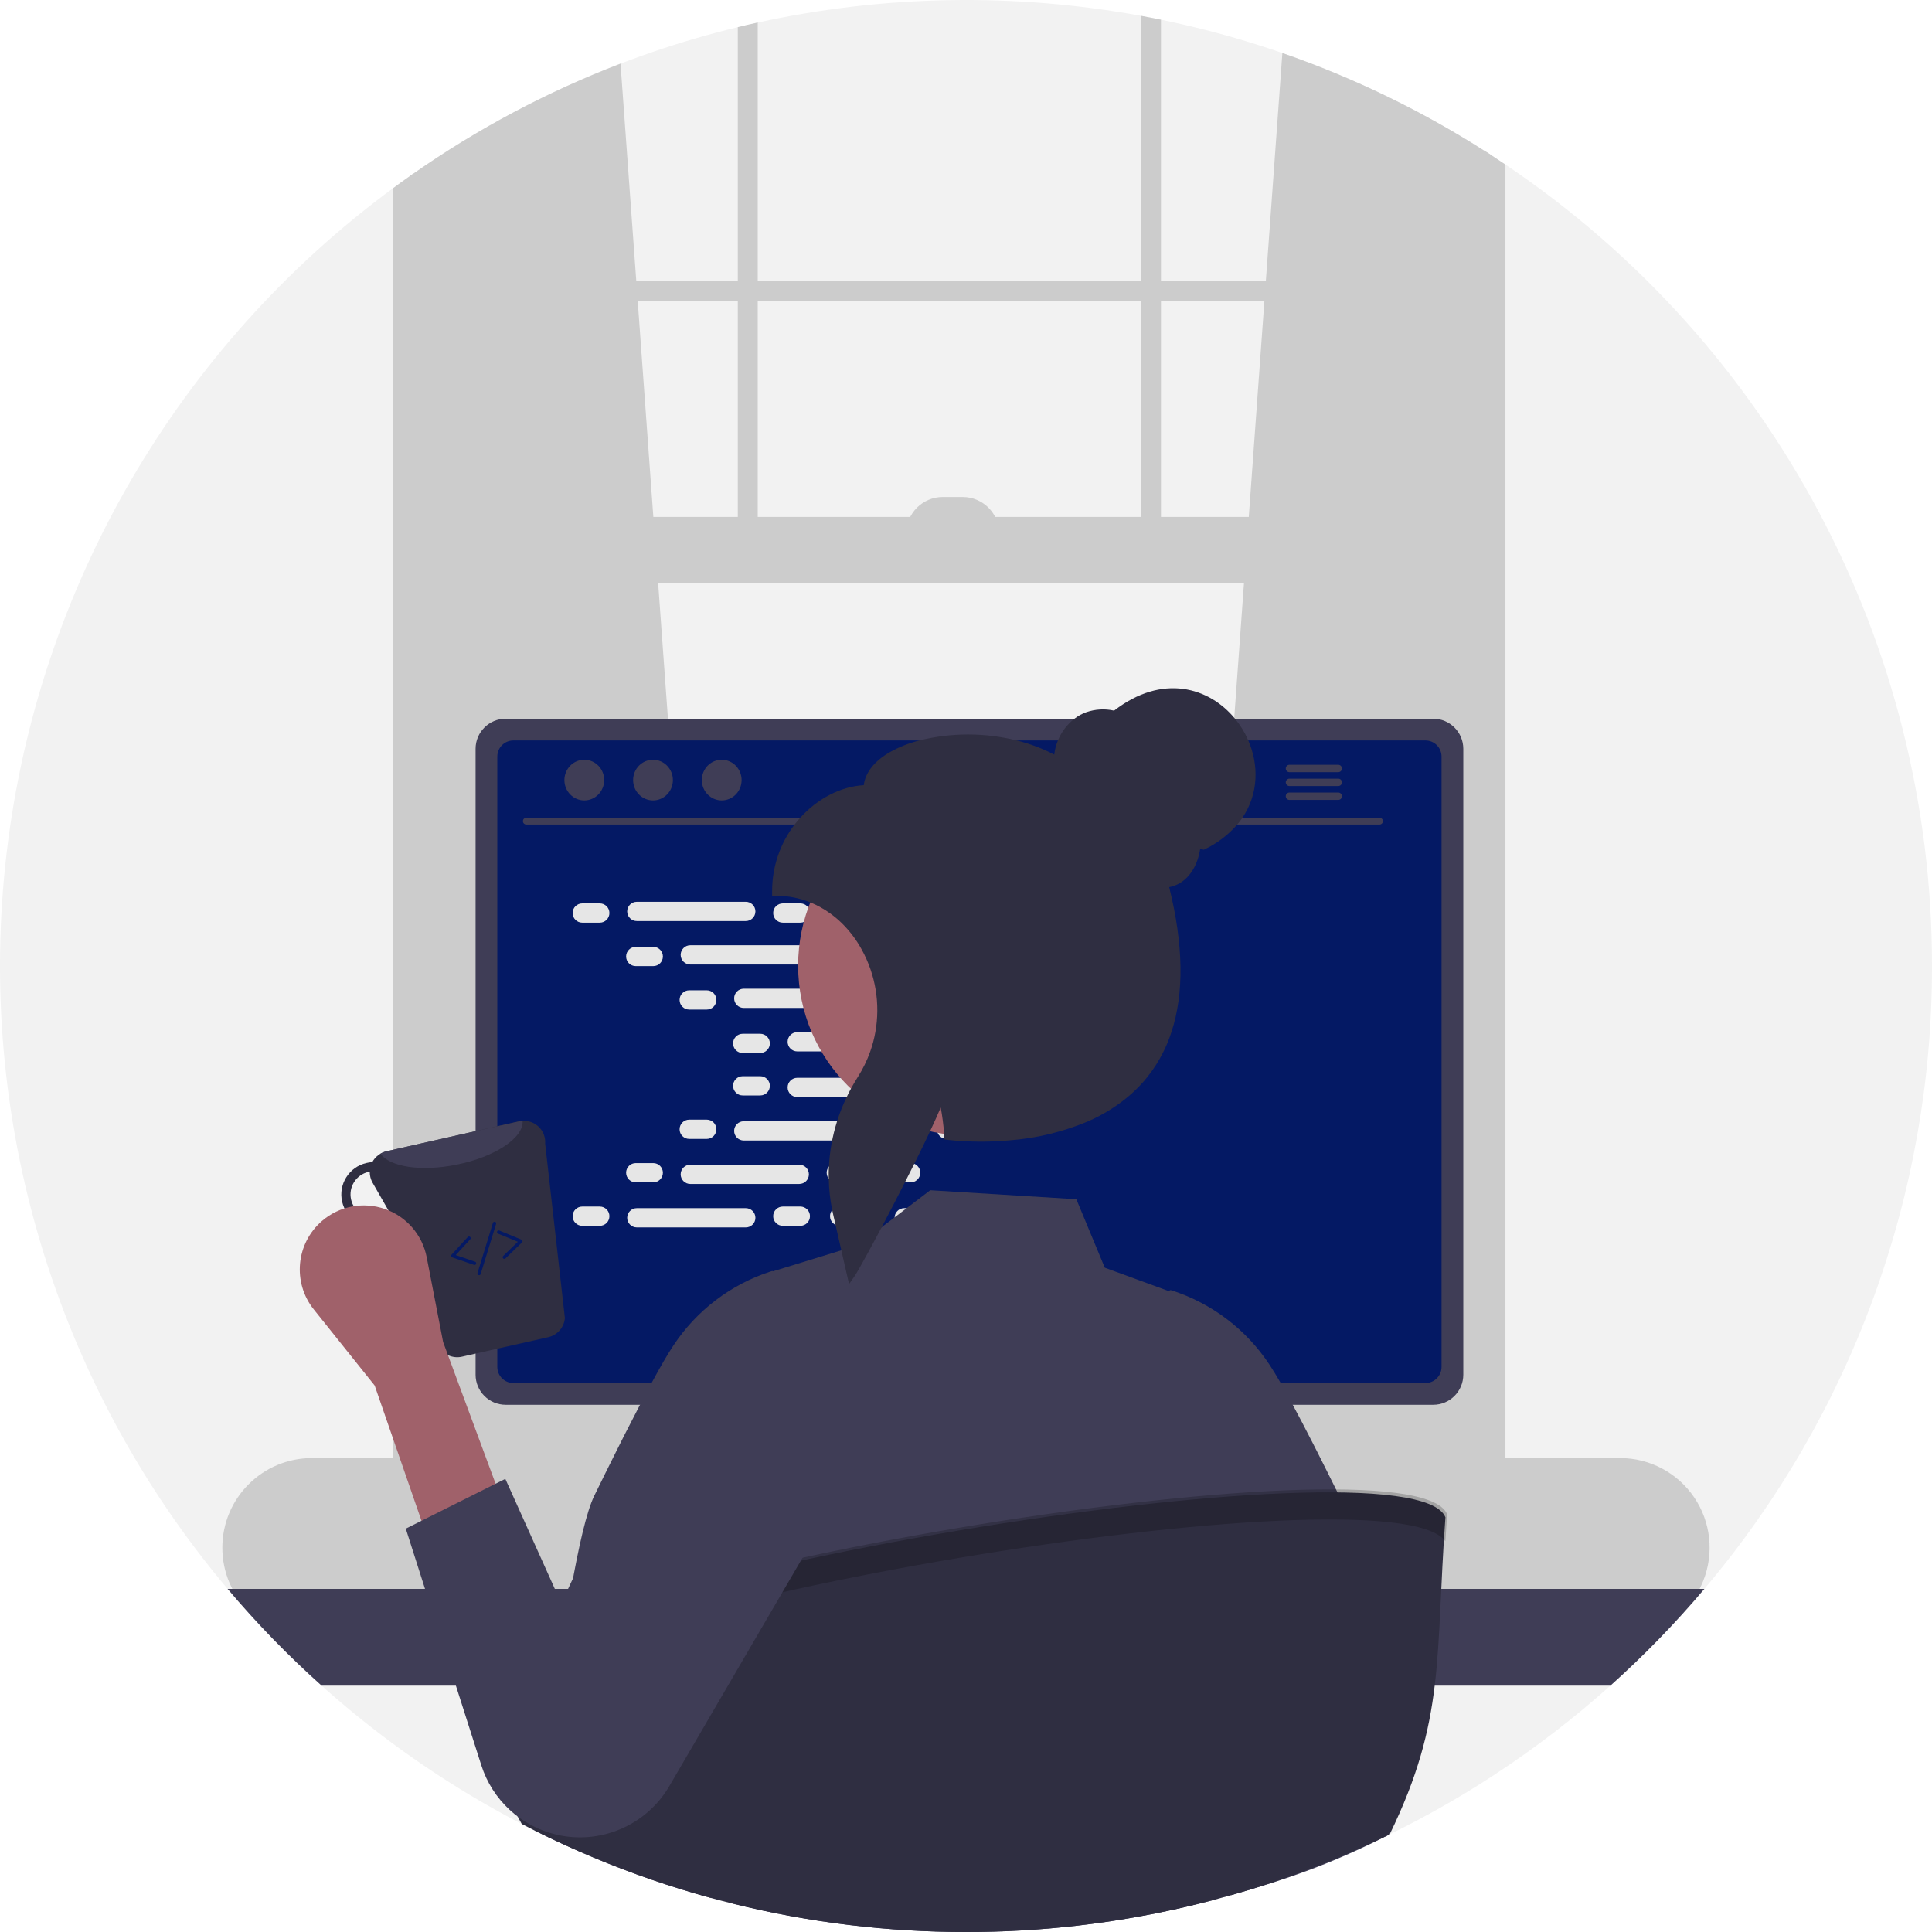
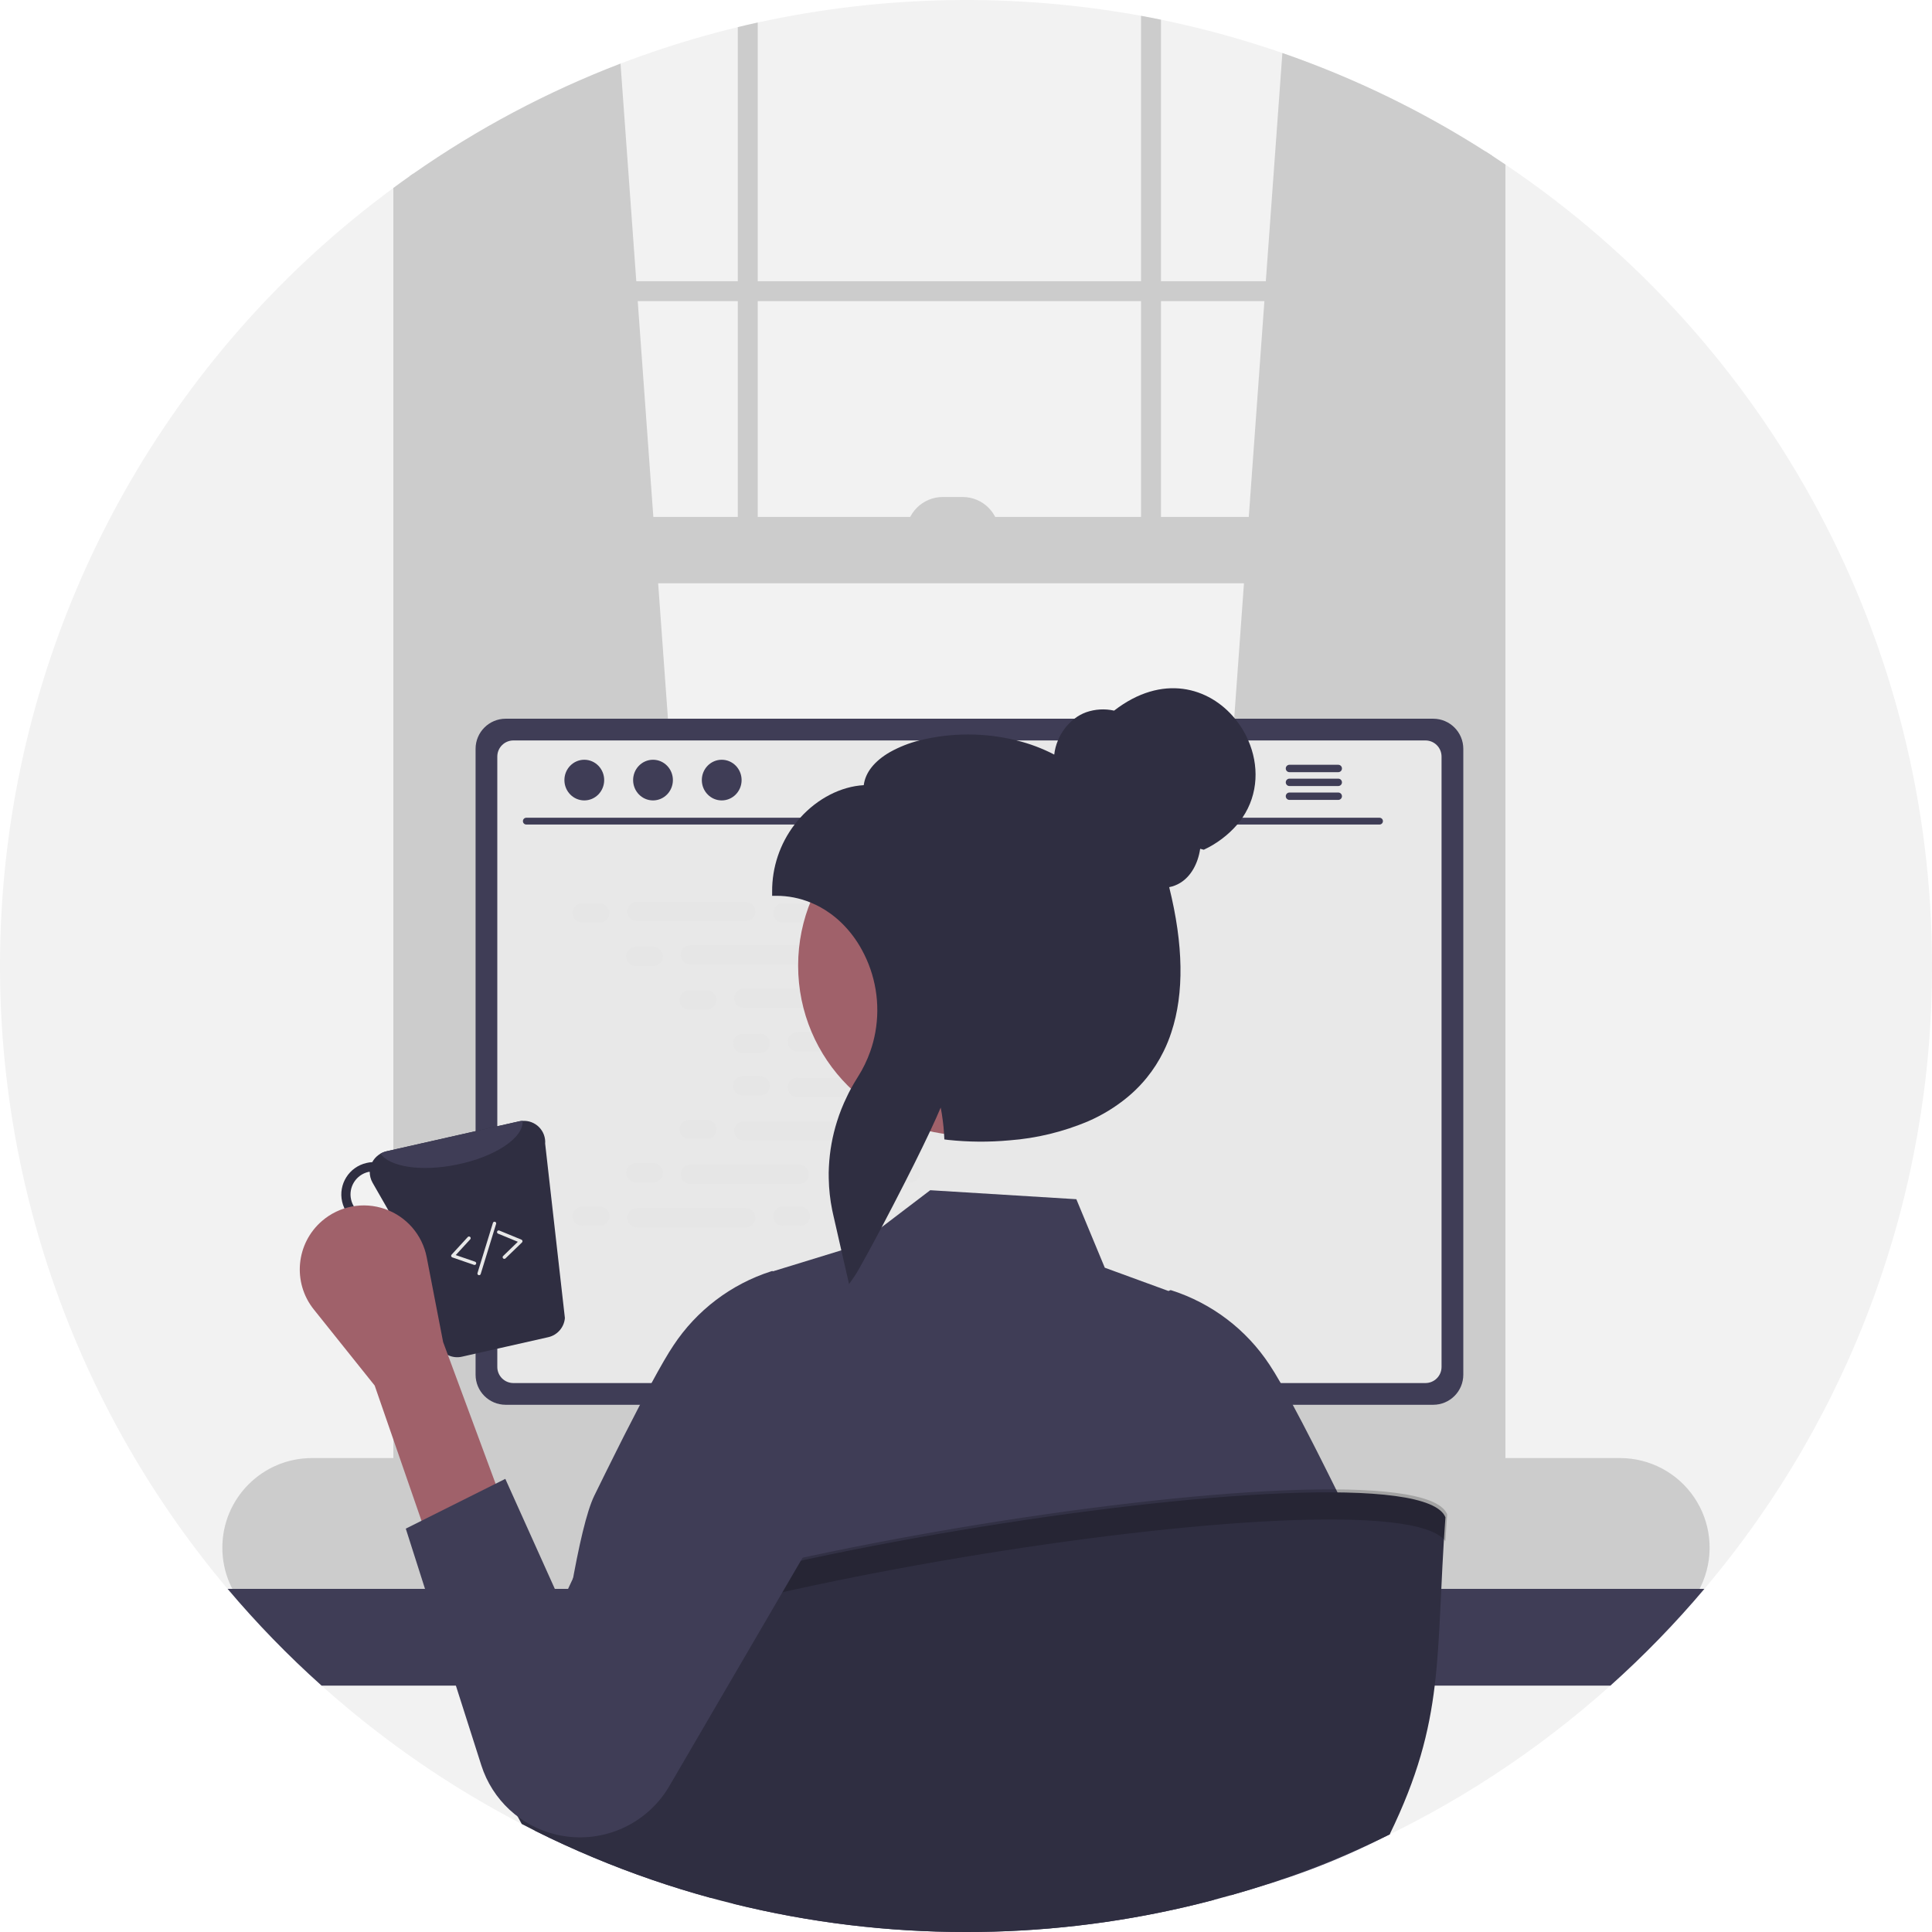
<svg xmlns="http://www.w3.org/2000/svg" data-name="Layer 1" width="578" height="578" viewBox="0 0 578 578">
  <path d="M889,450a287.861,287.861,0,0,1-68.09,186.34c-1.6,1.9-3.23,3.77-4.89,5.63a290.588,290.588,0,0,1-67.49,55.99q-8.67,5.205-17.72,9.81c-.61.31-1.23.62-1.84.92-.73.37-1.47.73-2.21,1.09A286.159,286.159,0,0,1,679.24,728q-2.55.72-5.11,1.4a288.588,288.588,0,0,1-65.84,9.49c-1.16.03-2.3.05-3.4.07-.39.01-.77.02-1.15.02-1.25.01-2.49.02-3.74.02a289.271,289.271,0,0,1-69.54-8.43q-3.42-.84-6.81-1.77a285.473,285.473,0,0,1-34.97-12.03q-9-3.75-17.68-8.09c-1.31-.66-2.62-1.32-3.91-2-.55-.27-1.09-.56-1.63-.84a290.458,290.458,0,0,1-81.65-64.06c-1.6-1.79-3.17-3.61-4.72-5.44a289.025,289.025,0,0,1,49.59-419.1c1.64-1.21,3.29-2.41,4.96-3.58q.495-.345.99-.69a286.753,286.753,0,0,1,97.1-43.85c1.98-.49,3.96-.95,5.96-1.38a291.798,291.798,0,0,1,114.68-2.01c1.99.37,3.98.75,5.96,1.16a287.281,287.281,0,0,1,97.1,39.43c.66.42,1.32.84,1.98,1.28,1.33.86,2.66,1.74,3.97,2.63A288.686,288.686,0,0,1,889,450Z" transform="translate(-311 -161)" fill="#f2f2f2" />
  <path d="M527,599.51l-92.37,8.2-.99.09V213.66q.495-.345.99-.69a288.323,288.323,0,0,1,62.01-32.94l4.72,65.1.43,5.96,4.67,64.56L507.9,335.51l18.93,261.7Z" transform="translate(-311 -161)" fill="#ccc" />
  <path d="M755.43,206.32c.66.42,1.32.84,1.98,1.28V607.8l-1.98-.18-91.37-8.11.17-2.3L683.16,335.51l1.44-19.86,4.67-64.56.43-5.96,4.95-68.27A287.687,287.687,0,0,1,755.43,206.32Z" transform="translate(-311 -161)" fill="#ccc" />
  <path d="M755.43,206.32V613.26c0,7.81-5.38,14.16-12,14.16H446.63c-5.48,0-10.13-4.36-11.54-10.31a16.108,16.108,0,0,1-.46-3.85V212.97q-.495.345-.99.69c-1.67,1.17-3.32,2.37-4.96,3.58V613.26a22.919,22.919,0,0,0,6.18,16,17.06,17.06,0,0,0,7.78,4.66,15.118,15.118,0,0,0,3.99.53h296.8a15.249,15.249,0,0,0,4-.53c7.98-2.15,13.95-10.59,13.95-20.66V210.23c-1.31-.89-2.64-1.77-3.97-2.63C756.75,207.16,756.09,206.74,755.43,206.32Z" transform="translate(-311 -161)" fill="#ccc" />
  <rect x="120.655" y="84.134" width="326.752" height="5.959" fill="#ccc" />
  <path d="M531.73,169.12c1.98-.49,3.96-.95,5.96-1.38V329.55h-5.96Z" transform="translate(-311 -161)" fill="#ccc" />
  <path d="M652.37,165.73c1.99.37,3.98.75,5.96,1.16V329.55h-5.96Z" transform="translate(-311 -161)" fill="#ccc" />
  <path d="M795.65,597.21H404.34a26.82,26.82,0,0,0,0,53.64H795.65a26.76,26.76,0,0,0,20.12-9.11,27.096,27.096,0,0,0,3.02-4.18,25.54,25.54,0,0,0,1.75-3.56,26.803,26.803,0,0,0-24.89-36.79Z" transform="translate(-311 -161)" fill="#ccc" />
  <rect x="122.642" y="154.649" width="324.766" height="19.863" fill="#ccc" />
  <path d="M282.045,148.69h5.959a10.925,10.925,0,0,1,10.925,10.925v0a0,0,0,0,1,0,0h-27.809a0,0,0,0,1,0,0v0a10.925,10.925,0,0,1,10.925-10.925Z" fill="#ccc" />
  <path d="M820.91,636.34a289.004,289.004,0,0,1-28.12,28.95H407.21a289.004,289.004,0,0,1-28.12-28.95Z" transform="translate(-311 -161)" fill="#3f3d56" />
  <path d="M632.28,536.07H567.36a3.175,3.175,0,0,0-1.03.16,3.448,3.448,0,0,0-2.43,3.3V642.09h71.85V539.53A3.463,3.463,0,0,0,632.28,536.07Zm-24.57,50.6a7.531,7.531,0,0,1-1.56,4.6,7.665,7.665,0,0,1-13.78-4.6v-11.9a7.67,7.67,0,0,1,15.34,0Z" transform="translate(-311 -161)" fill="#2f2e41" />
  <path d="M563.68,638.81v9.89a1.94,1.94,0,0,0,1.93,1.94h68.43a1.946,1.946,0,0,0,1.93-1.94v-9.89Z" transform="translate(-311 -161)" fill="#3f3d56" />
  <path d="M739.78,376.02H462.28a9.011,9.011,0,0,0-9,8.99V572.27a9.007,9.007,0,0,0,9,9h277.5a9.007,9.007,0,0,0,9-9V385.01A9.012,9.012,0,0,0,739.78,376.02Z" transform="translate(-311 -161)" fill="#3f3d56" />
-   <path d="M737.46,382.52H464.59a4.82,4.82,0,0,0-4.81,4.82V569.96a4.818,4.818,0,0,0,4.81,4.81H737.46a4.818,4.818,0,0,0,4.81-4.81V387.34A4.821,4.821,0,0,0,737.46,382.52Z" transform="translate(-311 -161)" fill="#041964" />
+   <path d="M737.46,382.52H464.59a4.82,4.82,0,0,0-4.81,4.82V569.96a4.818,4.818,0,0,0,4.81,4.81H737.46a4.818,4.818,0,0,0,4.81-4.81V387.34A4.821,4.821,0,0,0,737.46,382.52Z" transform="translate(-311 -161)" fill="#e8e8e8" />
  <path d="M687.24,650.48l-2.52-11.97a2.992,2.992,0,0,0-1.86-2.17,2.894,2.894,0,0,0-1.06-.2H524.49a2.895,2.895,0,0,0-1.06.2,2.993,2.993,0,0,0-1.86,2.17l-2.52,11.97a2.987,2.987,0,0,0,2.92,3.6H684.31a2.948,2.948,0,0,0,2.32-1.11A2.985,2.985,0,0,0,687.24,650.48Z" transform="translate(-311 -161)" fill="#2f2e41" />
  <rect x="214.643" y="477.296" width="5" height="3" rx="0.488" fill="#3f3d56" />
  <rect x="224.643" y="477.296" width="5" height="3" rx="0.488" fill="#3f3d56" />
  <rect x="234.643" y="477.296" width="5" height="3" rx="0.488" fill="#3f3d56" />
  <rect x="244.643" y="477.296" width="5" height="3" rx="0.488" fill="#3f3d56" />
  <rect x="254.643" y="477.296" width="5" height="3" rx="0.488" fill="#3f3d56" />
  <rect x="264.643" y="477.296" width="5" height="3" rx="0.488" fill="#3f3d56" />
  <rect x="274.643" y="477.296" width="5" height="3" rx="0.488" fill="#3f3d56" />
  <rect x="284.643" y="477.296" width="5" height="3" rx="0.488" fill="#3f3d56" />
  <rect x="294.643" y="477.296" width="5" height="3" rx="0.488" fill="#3f3d56" />
  <rect x="304.643" y="477.296" width="5" height="3" rx="0.488" fill="#3f3d56" />
  <rect x="314.643" y="477.296" width="5" height="3" rx="0.488" fill="#3f3d56" />
  <rect x="324.643" y="477.296" width="5" height="3" rx="0.488" fill="#3f3d56" />
  <rect x="334.643" y="477.296" width="5" height="3" rx="0.488" fill="#3f3d56" />
  <rect x="344.643" y="477.296" width="5" height="3" rx="0.488" fill="#3f3d56" />
  <rect x="354.643" y="477.296" width="5" height="3" rx="0.488" fill="#3f3d56" />
  <rect x="364.643" y="477.296" width="5" height="3" rx="0.488" fill="#3f3d56" />
  <rect x="214.525" y="482.296" width="5" height="3" rx="0.488" fill="#3f3d56" />
  <rect x="224.525" y="482.296" width="5" height="3" rx="0.488" fill="#3f3d56" />
  <rect x="234.525" y="482.296" width="5" height="3" rx="0.488" fill="#3f3d56" />
  <rect x="244.525" y="482.296" width="5" height="3" rx="0.488" fill="#3f3d56" />
  <rect x="254.525" y="482.296" width="5" height="3" rx="0.488" fill="#3f3d56" />
  <rect x="264.525" y="482.296" width="5" height="3" rx="0.488" fill="#3f3d56" />
  <rect x="274.525" y="482.296" width="5" height="3" rx="0.488" fill="#3f3d56" />
  <rect x="284.525" y="482.296" width="5" height="3" rx="0.488" fill="#3f3d56" />
  <rect x="294.525" y="482.296" width="5" height="3" rx="0.488" fill="#3f3d56" />
  <rect x="304.525" y="482.296" width="5" height="3" rx="0.488" fill="#3f3d56" />
  <rect x="314.525" y="482.296" width="5" height="3" rx="0.488" fill="#3f3d56" />
  <rect x="324.525" y="482.296" width="5" height="3" rx="0.488" fill="#3f3d56" />
  <rect x="334.525" y="482.296" width="5" height="3" rx="0.488" fill="#3f3d56" />
  <rect x="344.525" y="482.296" width="5" height="3" rx="0.488" fill="#3f3d56" />
  <rect x="354.525" y="482.296" width="5" height="3" rx="0.488" fill="#3f3d56" />
  <rect x="364.525" y="482.296" width="5" height="3" rx="0.488" fill="#3f3d56" />
  <rect x="262.525" y="488.296" width="40" height="3" rx="0.488" fill="#3f3d56" />
  <path d="M723.748,407.677H468.425a1.016,1.016,0,0,1,0-2.031H723.748a1.016,1.016,0,0,1,0,2.031Z" transform="translate(-311 -161)" fill="#3f3d56" />
  <ellipse cx="174.805" cy="233.379" rx="5.95" ry="6.083" fill="#3f3d56" />
  <ellipse cx="195.361" cy="233.379" rx="5.95" ry="6.083" fill="#3f3d56" />
  <ellipse cx="215.917" cy="233.379" rx="5.95" ry="6.083" fill="#3f3d56" />
  <path d="M711.37,389.8h-14.6a1.105,1.105,0,0,0,0,2.21h14.6a1.105,1.105,0,0,0,0-2.21Z" transform="translate(-311 -161)" fill="#3f3d56" />
  <path d="M711.37,393.95h-14.6a1.105,1.105,0,0,0,0,2.21h14.6a1.105,1.105,0,0,0,0-2.21Z" transform="translate(-311 -161)" fill="#3f3d56" />
  <path d="M711.37,398.1h-14.6a1.105,1.105,0,0,0,0,2.21h14.6a1.105,1.105,0,0,0,0-2.21Z" transform="translate(-311 -161)" fill="#3f3d56" />
  <rect x="171.314" y="270.273" width="11.006" height="5.76" rx="2.88" fill="#e6e6e6" />
  <rect x="231.314" y="270.273" width="11.006" height="5.76" rx="2.88" fill="#e6e6e6" />
  <rect x="248.314" y="270.273" width="11.006" height="5.76" rx="2.88" fill="#e6e6e6" />
  <rect x="187.634" y="269.793" width="38.366" height="5.76" rx="2.88" fill="#e6e6e6" />
  <rect x="267.634" y="269.793" width="38.366" height="5.76" rx="2.88" fill="#e6e6e6" />
  <rect x="187.314" y="283.273" width="11.006" height="5.76" rx="2.88" fill="#e6e6e6" />
  <rect x="247.314" y="283.273" width="11.006" height="5.76" rx="2.88" fill="#e6e6e6" />
  <rect x="264.314" y="283.273" width="11.006" height="5.76" rx="2.88" fill="#e6e6e6" />
  <rect x="203.634" y="282.793" width="38.366" height="5.76" rx="2.88" fill="#e6e6e6" />
  <rect x="283.634" y="282.793" width="38.366" height="5.76" rx="2.88" fill="#e6e6e6" />
  <rect x="203.314" y="296.273" width="11.006" height="5.76" rx="2.88" fill="#e6e6e6" />
  <rect x="263.314" y="296.273" width="11.006" height="5.76" rx="2.88" fill="#e6e6e6" />
  <rect x="280.314" y="296.273" width="11.006" height="5.76" rx="2.88" fill="#e6e6e6" />
  <rect x="219.634" y="295.793" width="38.366" height="5.76" rx="2.88" fill="#e6e6e6" />
  <rect x="299.634" y="295.793" width="38.366" height="5.76" rx="2.88" fill="#e6e6e6" />
  <rect x="219.314" y="309.273" width="11.006" height="5.76" rx="2.88" fill="#e6e6e6" />
  <rect x="279.314" y="309.273" width="11.006" height="5.76" rx="2.88" fill="#e6e6e6" />
  <rect x="296.314" y="309.273" width="11.006" height="5.76" rx="2.88" fill="#e6e6e6" />
  <rect x="235.634" y="308.793" width="38.366" height="5.76" rx="2.88" fill="#e6e6e6" />
  <rect x="231.314" y="360.967" width="11.006" height="5.76" rx="2.88" fill="#e6e6e6" />
  <rect x="248.314" y="360.967" width="11.006" height="5.76" rx="2.88" fill="#e6e6e6" />
  <rect x="267.634" y="361.447" width="38.366" height="5.76" rx="2.88" fill="#e6e6e6" />
  <rect x="171.314" y="360.967" width="11.006" height="5.76" rx="2.88" fill="#e6e6e6" />
  <rect x="187.634" y="361.447" width="38.366" height="5.76" rx="2.88" fill="#e6e6e6" />
  <rect x="187.314" y="347.967" width="11.006" height="5.76" rx="2.88" fill="#e6e6e6" />
  <rect x="247.314" y="347.967" width="11.006" height="5.76" rx="2.88" fill="#e6e6e6" />
  <rect x="264.314" y="347.967" width="11.006" height="5.76" rx="2.88" fill="#e6e6e6" />
  <rect x="203.634" y="348.447" width="38.366" height="5.76" rx="2.88" fill="#e6e6e6" />
  <rect x="203.314" y="334.967" width="11.006" height="5.76" rx="2.88" fill="#e6e6e6" />
  <rect x="263.314" y="334.967" width="11.006" height="5.76" rx="2.88" fill="#e6e6e6" />
  <rect x="280.314" y="334.967" width="11.006" height="5.76" rx="2.88" fill="#e6e6e6" />
  <rect x="219.634" y="335.447" width="38.366" height="5.76" rx="2.88" fill="#e6e6e6" />
  <rect x="219.314" y="321.967" width="11.006" height="5.76" rx="2.88" fill="#e6e6e6" />
  <rect x="279.314" y="321.967" width="11.006" height="5.76" rx="2.88" fill="#e6e6e6" />
  <rect x="296.314" y="321.967" width="11.006" height="5.76" rx="2.88" fill="#e6e6e6" />
  <rect x="235.634" y="322.447" width="38.366" height="5.76" rx="2.88" fill="#e6e6e6" />
  <path d="M726.81,709.77c-.61.31-1.23.62-1.84.92-15.8,7.9-28.44,12.39-45.73,17.31-1.46-16.3-2.87-44.95-4.24-62.71-.36-4.61-.72-8.48-1.07-11.21a15.182,15.182,0,0,0-.88-4.25l.06,4.25.15,11.21.87,64.11a288.588,288.588,0,0,1-65.84,9.49c-1.16.03-2.3.05-3.4.07-.39.01-.77.02-1.15.02-1.25.01-2.49.02-3.74.02a289.271,289.271,0,0,1-69.54-8.43c.49-16.13.98-44.46,1.45-65.28.1-4.07.19-7.86.29-11.21.19-7.16.39-12.32.58-14.05a4.361,4.361,0,0,0-.39.97,97.154,97.154,0,0,0-1.89,13.08c-.35,3.35-.7,7.14-1.05,11.21-1.86,21.63-3.8,51.04-5.8,63.51a285.473,285.473,0,0,1-34.97-12.03q-9-3.75-17.68-8.09c1.1-7.2,2.25-15.27,3.43-23.64.92-6.49,1.87-13.16,2.84-19.75,1.5-10.18,3.04-20.16,4.6-28.95,2.28-12.84,4.62-23.16,6.94-27.9,2.2-4.5,4.4-8.94,6.53-13.19.74-1.49,1.48-2.96,2.2-4.39.17-.34.34-.67.51-1,1.53-3.01,3.01-5.89,4.42-8.59,1.21-2.31,2.36-4.49,3.45-6.5,2.64-4.88,4.88-8.77,6.54-11.23a55.257,55.257,0,0,1,29.28-22.21l.3-.08.21.09,20.45-6.28,2.99-.92,2.01-.62,7.08-5.39,3.85-2.93,3.61-2.75,7.06-5.37,43.71,2.69,8.51,20.49,19.06,6.97.33-.15.29-.12.3.08a55.306,55.306,0,0,1,29.28,22.21c.94,1.41,2.08,3.27,3.37,5.52,1.1,1.91,2.3,4.09,3.6,6.5,1.85,3.43,3.87,7.3,6.01,11.49.47.92.95,1.86,1.43,2.81q1.335,2.64,2.71,5.39c2.13,4.25,4.33,8.69,6.53,13.2,1.91,3.91,3.84,11.95,5.74,22.18,1.57,8.5,3.13,18.52,4.64,28.95,1.98,13.52-.13,29.71,1.66,42.15C726.58,708.23,726.7,709,726.81,709.77Z" transform="translate(-311 -161)" fill="#3f3d56" />
  <circle cx="289.615" cy="288.888" r="50.836" fill="#a0616a" />
  <path d="M684.45,382.52a26.608,26.608,0,0,0-3.97-6.5c-7.72-9.43-21.76-13.58-36.17-2.42a15.279,15.279,0,0,0-8.35.48,12.91,12.91,0,0,0-3.52,1.94,15.97,15.97,0,0,0-4.94,6.5,15.522,15.522,0,0,0-1.1,4.23,50.565,50.565,0,0,0-11.23-4.23,60.34,60.34,0,0,0-29.13,0,36.544,36.544,0,0,0-8.78,3.48c-4.68,2.7-7.37,6.11-7.85,9.9-6.75.38-13.77,3.93-19,9.75-.59.65-1.16,1.33-1.69,2.03A32.709,32.709,0,0,0,542,427.73V429h1.27a26.87,26.87,0,0,1,10.15,1.98,27.585,27.585,0,0,1,5.89,3.25,28.764,28.764,0,0,1,3.37,2.8,33.483,33.483,0,0,1,6.12,8.05,37.459,37.459,0,0,1,4.08,24.71,36.2,36.2,0,0,1-1.52,5.76,37.584,37.584,0,0,1-3.71,7.63c-.06.09-.11.18-.17.27-.67,1.07-1.31,2.16-1.91,3.26-.45.82-.87,1.66-1.26,2.5a51.957,51.957,0,0,0-2.88,7.24,53.586,53.586,0,0,0-2.44,13.54c-.07,1.22-.09,2.44-.05,3.66a51.979,51.979,0,0,0,1.03,9.36c.09.42.18.83.27,1.25l.73,3.19,1.73,7.61,1.2,5.24,1.11,4.86,1.64-2.35c.56-.8,1.97-3.26,3.86-6.74,1.25-2.27,2.7-4.98,4.27-7.94,2.19-4.15,4.59-8.78,6.94-13.4.95-1.87,1.89-3.73,2.8-5.55,1.72-3.45,3.34-6.78,4.73-9.74,1.28-2.73,2.37-5.15,3.18-7.09.25,1.27.46,2.56.62,3.86.18,1.32.31,2.66.38,4,.02.2.03.41.04.61l.04.82.01.24,1.06.14a93.022,93.022,0,0,0,18.4.14h.01a74.862,74.862,0,0,0,23.56-5.71,49.257,49.257,0,0,0,11.8-7.24,41.3,41.3,0,0,0,4.66-4.52c.36-.41.71-.82,1.05-1.24a41.125,41.125,0,0,0,5.05-7.9,41.802,41.802,0,0,0,2.34-5.76c3.84-11.63,3.62-26.14-.66-43.38a9.923,9.923,0,0,0,3.27-1.26c3.14-1.89,5.32-5.64,6-10.22l1.08.29a30.104,30.104,0,0,0,10.01-7.54,24.115,24.115,0,0,0,1.54-2.03C687.58,398.45,687.62,389.81,684.45,382.52Z" transform="translate(-311 -161)" fill="#2f2e41" />
  <polygon points="206.32 475.296 214.817 442.504 222.32 470.8 206.32 475.296" opacity="0.2" />
  <path d="M743.43,614.93c-3.04,41.88.11,60.32-16.67,94.85A286.159,286.159,0,0,1,679.24,728q-2.55.72-5.11,1.4a288.588,288.588,0,0,1-65.84,9.49c-1.16.03-2.3.05-3.4.07-.39.01-.77.02-1.15.02-1.25.01-2.49.02-3.74.02a289.271,289.271,0,0,1-69.54-8.43q-3.42-.84-6.81-1.77a285.473,285.473,0,0,1-34.97-12.03q-9-3.75-17.68-8.09c-1.31-.66-2.62-1.32-3.91-2-6.63-11.66-10.4-25.84-10.48-42.88C461.2,634.44,733.29,589.61,743.43,614.93Z" transform="translate(-311 -161)" fill="#2f2e41" />
  <path d="M743.422,622.102c.155-2.593.329-5.271.531-8.06-10.14-25.32-282.23,19.51-286.82,48.87.013,2.692.128,5.304.321,7.855C468.57,641.789,727.059,599.181,743.422,622.102Z" transform="translate(-311 -161)" opacity="0.2" />
  <path d="M474.096,503.152a6.365,6.365,0,0,0-6.753-6.816,5.854,5.854,0,0,0-1.005.126l-39.762,8.983a6.548,6.548,0,0,0-4.209,3.235,8.184,8.184,0,0,0-1.727.251,9.661,9.661,0,0,0,4.271,18.845,9.794,9.794,0,0,0,3.895-1.884l13.474,37.941a6.329,6.329,0,0,0,6.941,3.046l25.849-5.842A6.416,6.416,0,0,0,480,555.32Zm-49.781,21.923a6.91,6.91,0,0,1-3.078-13.474c.126-.031.251,0,.377-.031a6.506,6.506,0,0,0,.848,3.266l4.931,8.606A6.505,6.505,0,0,1,424.314,525.074Z" transform="translate(-311 -161)" fill="#2f2e41" />
  <path d="M467.343,496.336c.377,5.025-8.229,10.804-19.755,13.097-10.585,2.167-20.07.659-22.739-3.298a6.025,6.025,0,0,1,1.728-.691l39.762-8.983A5.854,5.854,0,0,1,467.343,496.336Z" transform="translate(-311 -161)" fill="#3f3d56" />
  <path d="M439.843,623.905,462.177,612.738l-18.611-50.251-4.905-25.342a19.161,19.161,0,0,0-31.282-10.907h0a19.161,19.161,0,0,0-2.493,26.518l18.207,22.759Z" transform="translate(-311 -161)" fill="#a0616a" />
  <path d="M462.177,603.433l-29.778,14.889,22.599,70.809A30.977,30.977,0,0,0,477.333,709.847h0a30.977,30.977,0,0,0,33.737-14.197l59.925-102.714a31.62,31.62,0,0,0-10.196-42.982h0a31.62,31.62,0,0,0-45.296,12.765l-36.576,77.936Z" transform="translate(-311 -161)" fill="#3f3d56" />
-   <path d="M452.967,539.441a.496.496,0,0,1-.163-.027l-6.501-2.238a.499.499,0,0,1-.206-.811l4.835-5.265a.5.5,0,1,1,.736.676l-4.319,4.702,5.779,1.99a.5.5,0,0,1-.163.973Z" transform="translate(-311 -161)" fill="#041964" />
-   <path d="M461.878,537.617a.5.5,0,0,1-.348-.859l4.395-4.249-5.903-2.433a.5.5,0,1,1,.381-.924l6.609,2.724a.5.5,0,0,1,.157.821l-4.943,4.779A.5.5,0,0,1,461.878,537.617Z" transform="translate(-311 -161)" fill="#041964" />
-   <path d="M454.332,542.5a.482.482,0,0,1-.147-.022.5.5,0,0,1-.331-.625l4.615-15a.5.5,0,0,1,.956.295l-4.615,15A.5.5,0,0,1,454.332,542.5Z" transform="translate(-311 -161)" fill="#041964" />
+   <path d="M452.967,539.441a.496.496,0,0,1-.163-.027l-6.501-2.238a.499.499,0,0,1-.206-.811l4.835-5.265a.5.5,0,1,1,.736.676l-4.319,4.702,5.779,1.99a.5.5,0,0,1-.163.973Z" transform="translate(-311 -161)" fill="#e8e8e8" />
+   <path d="M461.878,537.617a.5.5,0,0,1-.348-.859l4.395-4.249-5.903-2.433a.5.5,0,1,1,.381-.924l6.609,2.724a.5.5,0,0,1,.157.821l-4.943,4.779A.5.5,0,0,1,461.878,537.617Z" transform="translate(-311 -161)" fill="#e8e8e8" />
+   <path d="M454.332,542.5a.482.482,0,0,1-.147-.022.5.5,0,0,1-.331-.625l4.615-15a.5.5,0,0,1,.956.295l-4.615,15A.5.5,0,0,1,454.332,542.5Z" transform="translate(-311 -161)" fill="#e8e8e8" />
</svg>
